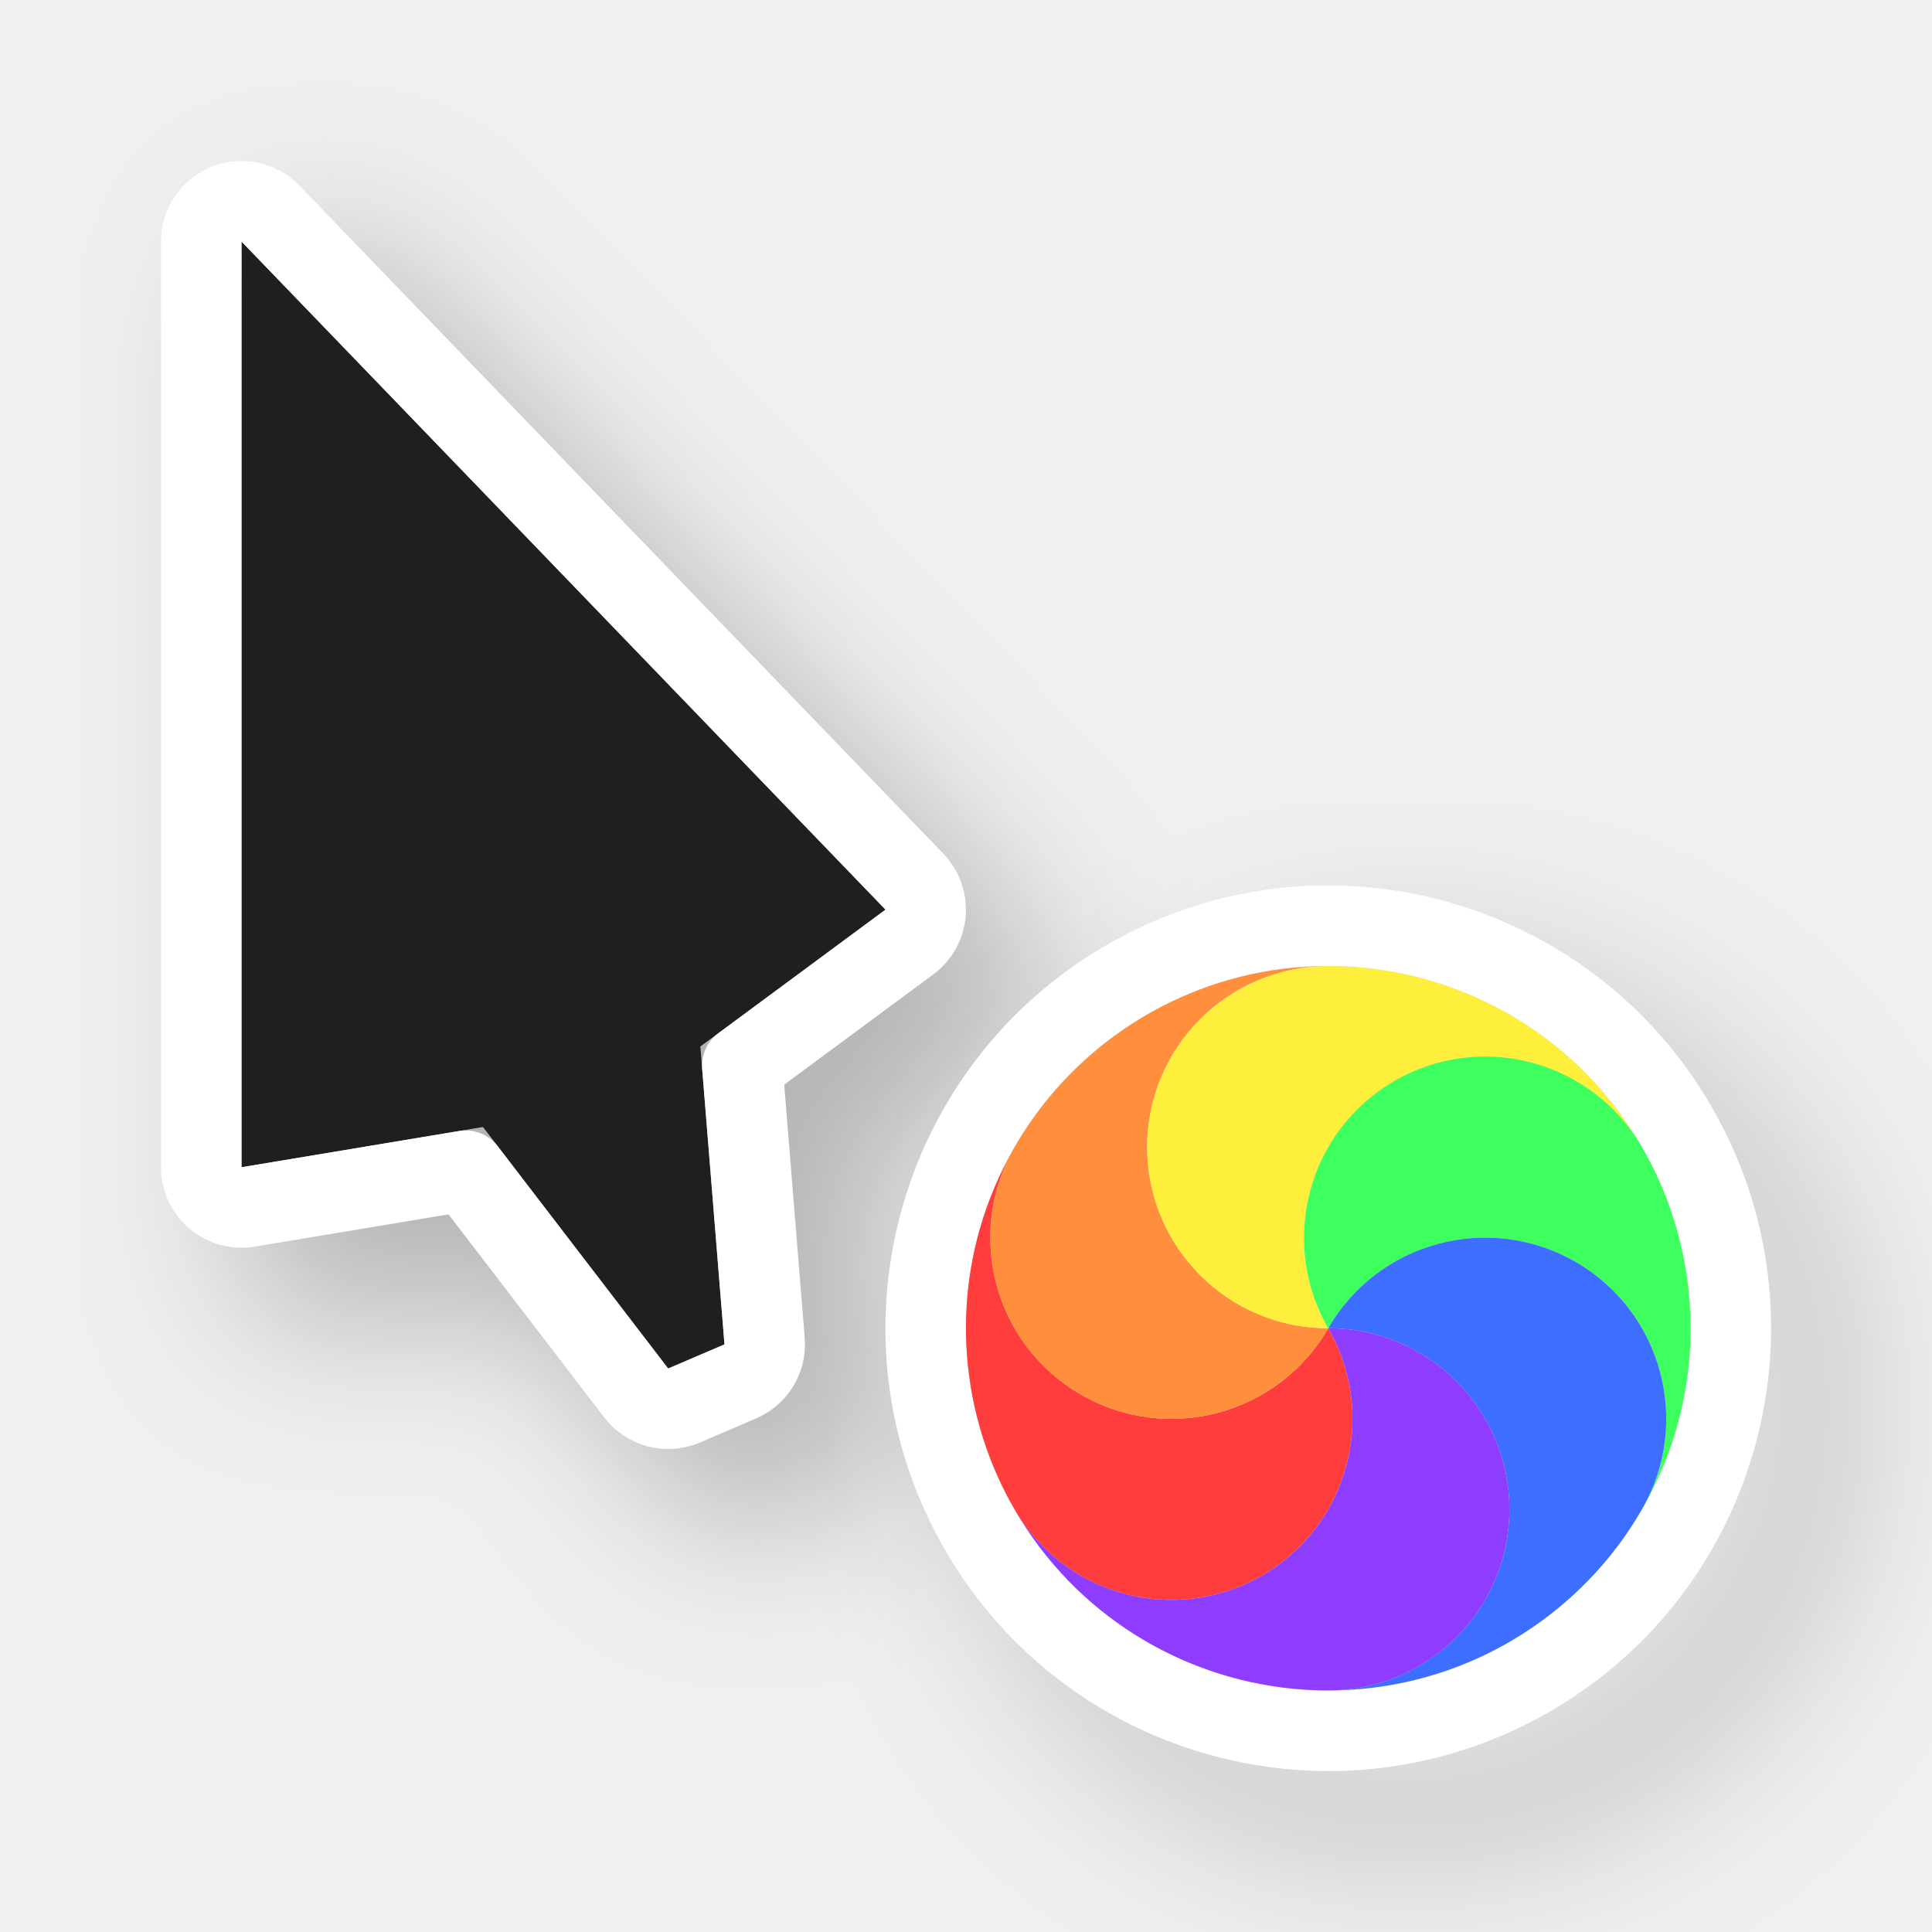
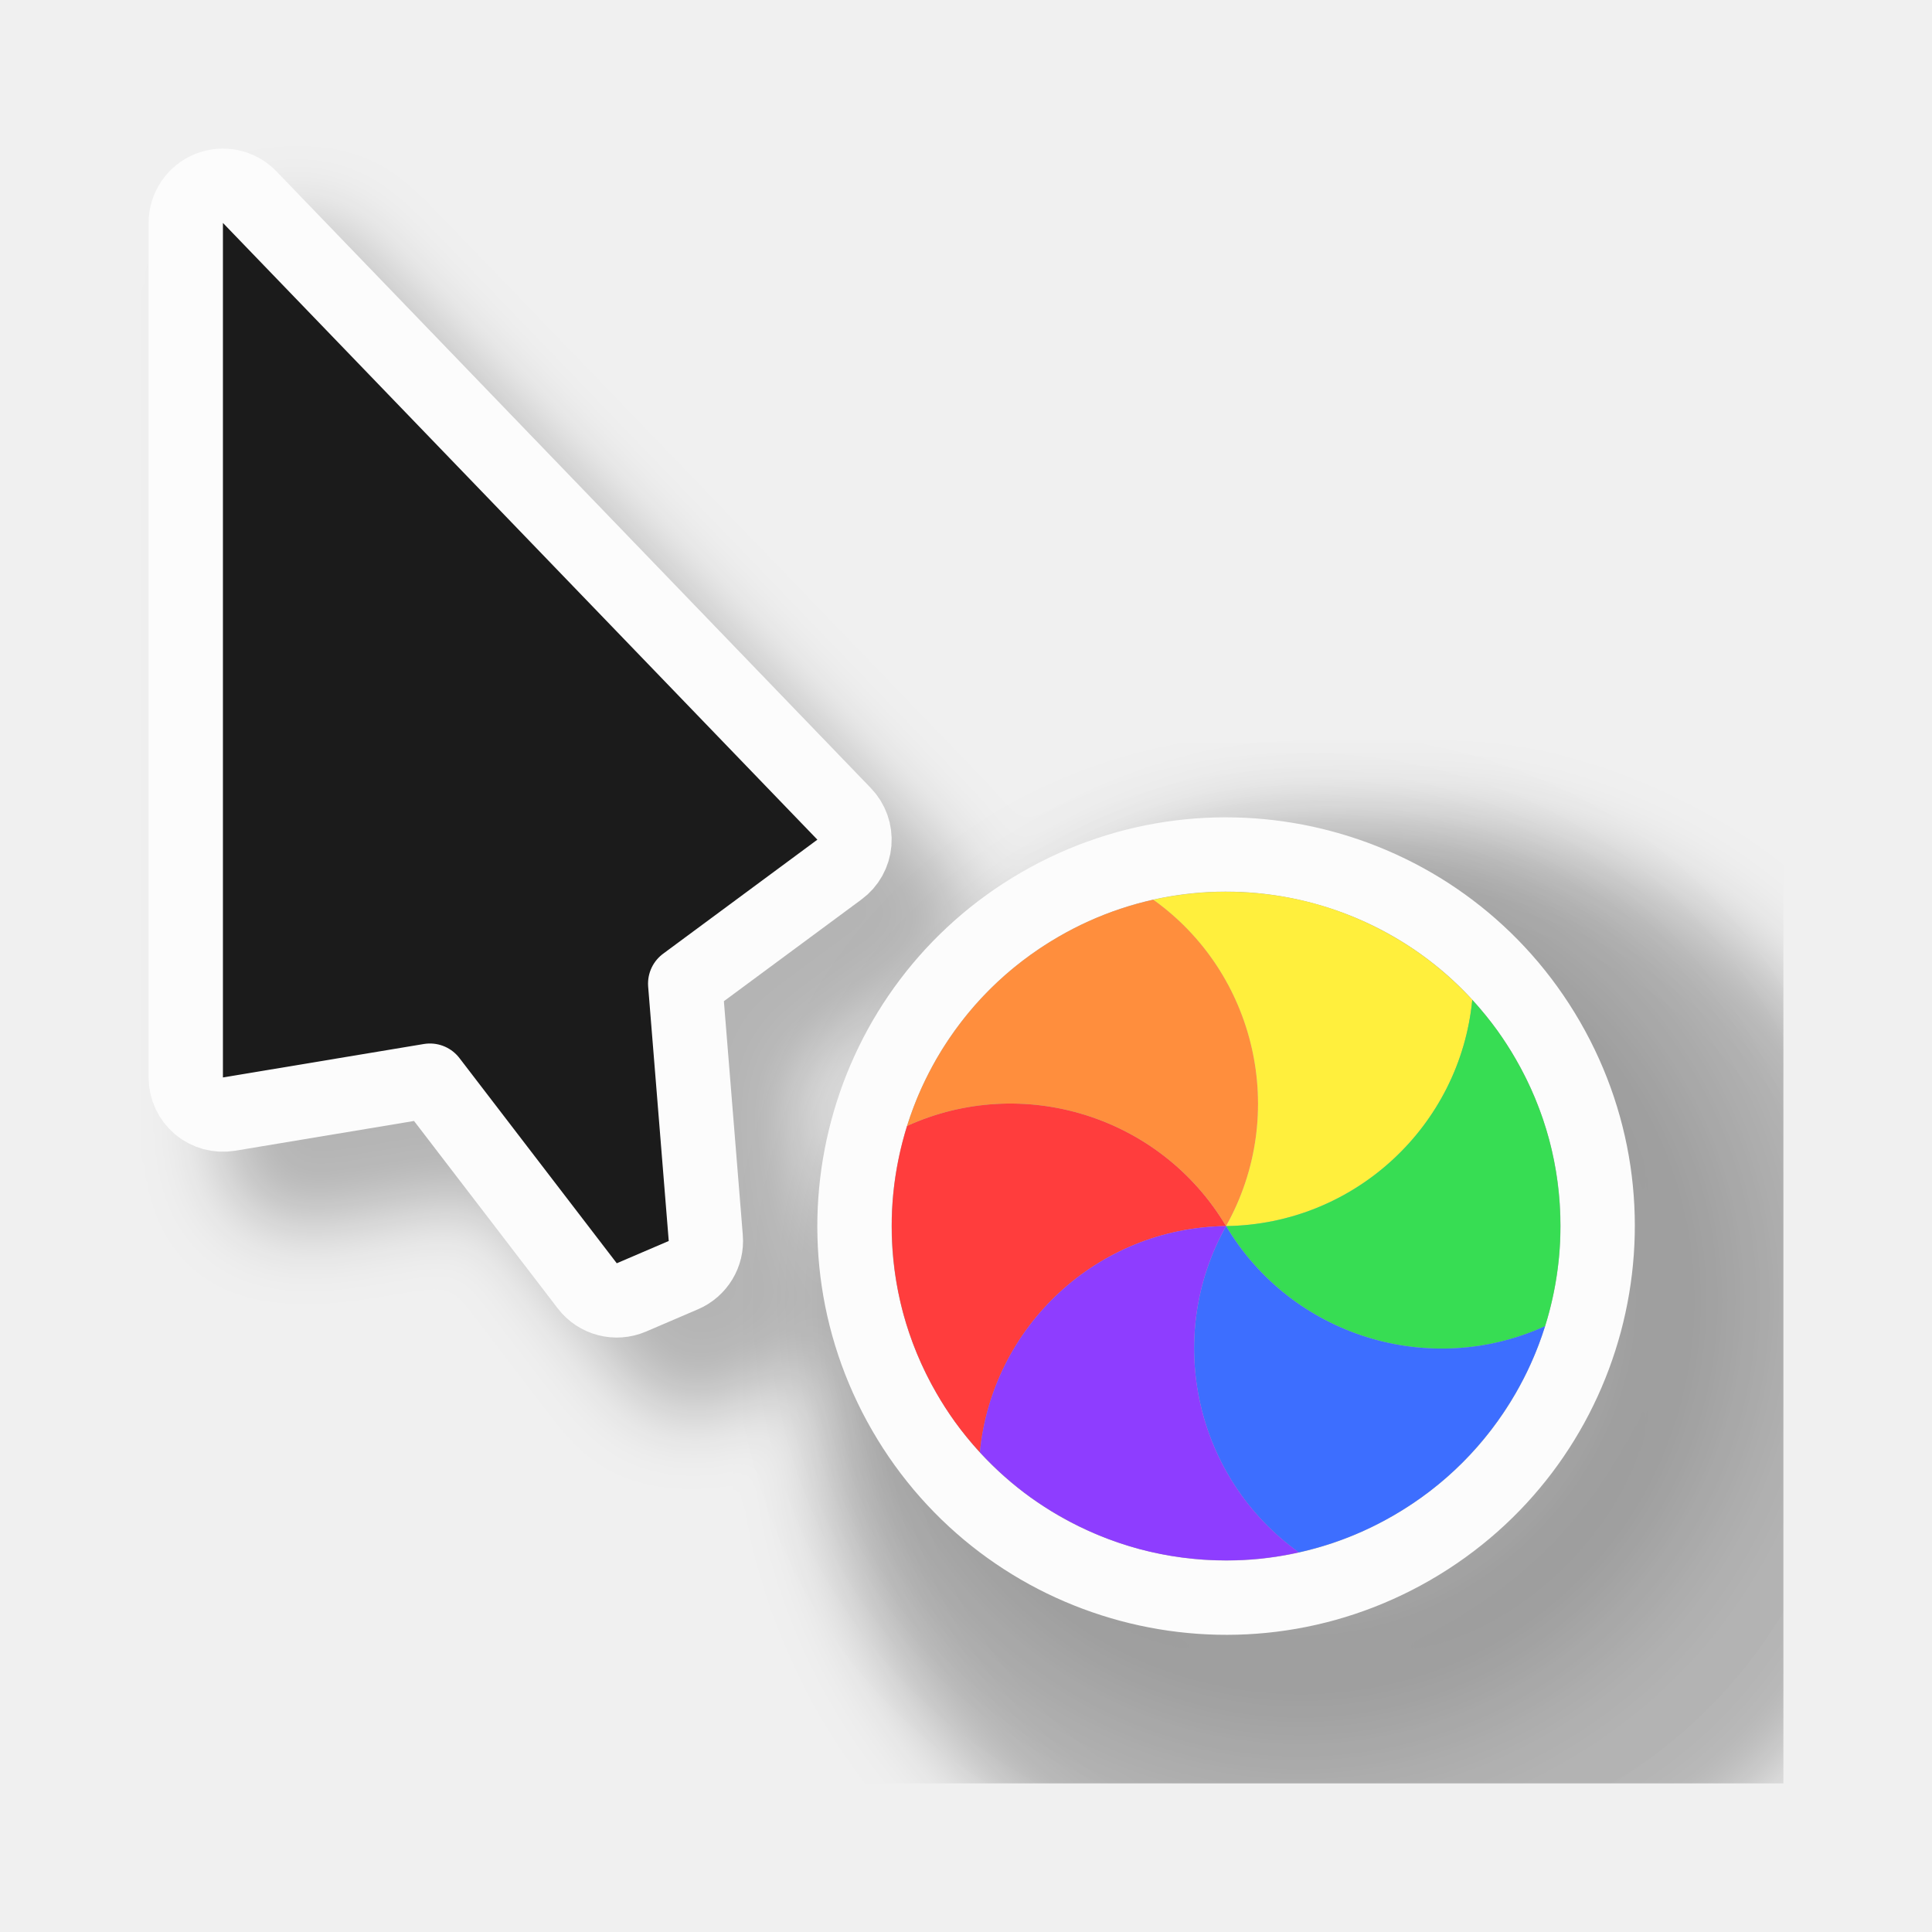
- <svg xmlns="http://www.w3.org/2000/svg" width="24" height="24" viewBox="0 0 24 24" fill="none">
-   <g clip-path="url(#clip0_105_1274)">
-     <g filter="url(#filter0_d_105_1274)">
-       <path d="M11 11.3L3 3L3 14.5L6 14L8.3 17L9 16.7L8.7 13L11 11.3Z" fill="#1F1F1F" />
-       <path d="M11.36 10.953C11.46 11.057 11.51 11.198 11.498 11.342C11.486 11.485 11.413 11.617 11.297 11.702L9.221 13.237L9.498 16.66C9.516 16.874 9.394 17.075 9.197 17.16L8.497 17.46C8.287 17.55 8.042 17.486 7.903 17.304L5.786 14.543L3.082 14.993C2.937 15.017 2.789 14.976 2.677 14.882C2.565 14.787 2.5 14.647 2.5 14.5V3C2.5 2.796 2.624 2.613 2.813 2.536C3.002 2.46 3.218 2.506 3.36 2.653L11.36 10.953Z" stroke="white" stroke-linejoin="round" />
+ <svg xmlns="http://www.w3.org/2000/svg" width="26" height="26" viewBox="0 0 26 26" fill="none">
+   <g clip-path="url(#clip0_173_1949)" filter="url(#filter0_d_173_1949)">
+     <path d="M11.36 10.953C11.46 11.057 11.51 11.198 11.498 11.342C11.486 11.485 11.413 11.617 11.297 11.702L9.221 13.237L9.498 16.66C9.516 16.874 9.394 17.075 9.197 17.16L8.497 17.46C8.287 17.55 8.042 17.486 7.903 17.304L5.786 14.543L3.082 14.993C2.937 15.017 2.789 14.976 2.677 14.882C2.565 14.787 2.5 14.647 2.5 14.5V3C2.5 2.796 2.624 2.613 2.813 2.536C3.002 2.46 3.218 2.506 3.36 2.653L11.36 10.953Z" fill="#1B1B1B" stroke="#FCFCFC" stroke-linejoin="round" />
+     <g filter="url(#filter1_d_173_1949)">
+       <circle cx="16.5" cy="16.5" r="5" transform="rotate(-120 16.5 16.5)" stroke="#FCFCFC" stroke-linejoin="round" />
    </g>
-     <g filter="url(#filter1_d_105_1274)">
-       <circle cx="16.5" cy="16.5" r="5" transform="rotate(-120 16.5 16.5)" stroke="white" stroke-linejoin="round" />
-     </g>
-     <path d="M15.676 19.573C14.6 20.195 13.224 19.826 12.603 18.75C12.527 18.619 12.459 18.485 12.397 18.35C11.824 17.076 11.851 15.553 12.603 14.251C11.982 15.327 12.35 16.703 13.427 17.324C14.503 17.945 15.879 17.576 16.5 16.5C17.121 17.576 16.752 18.952 15.676 19.573Z" fill="#FF3D3D" />
-     <path d="M13.427 17.324C12.35 16.703 11.982 15.327 12.603 14.251C12.679 14.119 12.761 13.993 12.847 13.873C13.664 12.739 14.996 12.001 16.5 12.001C15.258 12.001 14.25 13.008 14.25 14.251C14.25 15.493 15.257 16.5 16.5 16.5C15.879 17.576 14.503 17.945 13.427 17.324Z" fill="#FF8E3D" />
-     <path d="M14.25 14.25C14.25 13.008 15.258 12.001 16.5 12.001C16.652 12.001 16.802 12.008 16.95 12.023C18.34 12.163 19.645 12.947 20.397 14.25C19.776 13.174 18.4 12.805 17.324 13.427C16.248 14.048 15.879 15.424 16.5 16.5C15.257 16.5 14.25 15.493 14.25 14.25Z" fill="#FFEF3D" />
-     <path d="M17.324 13.427C18.4 12.806 19.776 13.174 20.397 14.25C20.473 14.381 20.541 14.515 20.603 14.65C21.176 15.925 21.149 17.447 20.397 18.75C21.018 17.673 20.649 16.297 19.573 15.676C18.497 15.055 17.121 15.424 16.5 16.5C15.879 15.424 16.248 14.048 17.324 13.427Z" fill="#3DFF5D" />
-     <path d="M19.573 15.676C20.649 16.297 21.018 17.673 20.397 18.749C20.321 18.881 20.239 19.007 20.153 19.128C19.336 20.261 18.004 20.999 16.5 20.999C17.742 20.999 18.75 19.992 18.75 18.75C18.75 17.507 17.743 16.5 16.5 16.5C17.121 15.424 18.497 15.055 19.573 15.676Z" fill="#3D6EFF" />
-     <path d="M18.75 18.75C18.75 19.992 17.742 20.999 16.5 20.999C16.348 20.999 16.198 20.992 16.05 20.977C14.66 20.837 13.355 20.052 12.603 18.75C13.224 19.826 14.6 20.195 15.676 19.573C16.752 18.952 17.121 17.576 16.5 16.5C17.743 16.5 18.75 17.507 18.75 18.75Z" fill="#8E3DFF" />
+     <path d="M13.187 19.544C13.066 19.412 12.952 19.273 12.847 19.128C12.761 19.007 12.679 18.881 12.604 18.75C12.402 18.401 12.253 18.036 12.153 17.665C12.054 17.293 12.001 16.903 12.001 16.5C12.001 16.348 12.008 16.198 12.023 16.051C12.054 15.745 12.116 15.444 12.207 15.152C13.757 14.448 15.615 15.012 16.5 16.5C14.768 16.523 13.351 17.85 13.187 19.544Z" fill="#FF3D3D" />
+     <path d="M12.207 15.152C12.261 14.982 12.324 14.814 12.398 14.65C12.459 14.515 12.528 14.382 12.603 14.25C12.805 13.902 13.046 13.59 13.318 13.318C13.59 13.046 13.902 12.805 14.25 12.604C14.382 12.528 14.515 12.459 14.651 12.398C14.93 12.272 15.222 12.175 15.521 12.108C16.906 13.098 17.346 14.989 16.5 16.5C15.614 15.012 13.757 14.448 12.207 15.152Z" fill="#FF8E3D" />
+     <path d="M15.521 12.108C15.695 12.069 15.872 12.041 16.051 12.023C16.198 12.008 16.348 12.001 16.5 12.001C16.903 12.001 17.293 12.054 17.665 12.153C18.036 12.253 18.401 12.402 18.75 12.604C18.881 12.679 19.007 12.761 19.128 12.847C19.377 13.027 19.606 13.231 19.814 13.456C19.649 15.15 18.232 16.477 16.5 16.5C17.346 14.989 16.905 13.098 15.521 12.108Z" fill="#FFEF3D" />
+     <path d="M19.813 13.456C19.934 13.588 20.048 13.727 20.153 13.872C20.239 13.993 20.321 14.119 20.396 14.25C20.598 14.599 20.747 14.964 20.847 15.335C20.946 15.707 20.999 16.097 20.999 16.5C20.999 16.652 20.992 16.801 20.977 16.949C20.946 17.255 20.884 17.556 20.793 17.848C19.243 18.552 17.385 17.988 16.5 16.5C18.232 16.477 19.649 15.15 19.813 13.456Z" fill="#37DD53" />
+     <path d="M20.793 17.847C20.739 18.018 20.676 18.186 20.602 18.349C20.541 18.485 20.472 18.618 20.397 18.749C20.195 19.098 19.954 19.41 19.682 19.682C19.41 19.954 19.099 20.195 18.75 20.396C18.618 20.472 18.485 20.541 18.349 20.602C18.07 20.728 17.778 20.825 17.479 20.891C16.095 19.902 15.654 18.011 16.5 16.5C17.386 17.988 19.244 18.552 20.793 17.847Z" fill="#3D6EFF" />
+     <path d="M17.48 20.891C17.305 20.93 17.128 20.959 16.949 20.977C16.802 20.992 16.652 20.999 16.5 20.999C16.097 20.999 15.707 20.946 15.335 20.847C14.964 20.747 14.599 20.598 14.25 20.396C14.119 20.321 13.993 20.239 13.872 20.153C13.623 19.973 13.394 19.769 13.187 19.544C13.351 17.85 14.768 16.522 16.5 16.5C15.654 18.011 16.095 19.902 17.48 20.891Z" fill="#8E3DFF" />
  </g>
  <defs>
-     <filter id="filter0_d_105_1274" x="1" y="1" width="14" height="20" filterUnits="userSpaceOnUse" color-interpolation-filters="sRGB">
+     <filter id="filter0_d_173_1949" x="0" y="0" width="26" height="26" filterUnits="userSpaceOnUse" color-interpolation-filters="sRGB">
+       <feFlood flood-opacity="0" result="BackgroundImageFix" />
+       <feColorMatrix in="SourceAlpha" type="matrix" values="0 0 0 0 0 0 0 0 0 0 0 0 0 0 0 0 0 0 127 0" result="hardAlpha" />
+       <feOffset dx="1" dy="1" />
+       <feGaussianBlur stdDeviation="0.5" />
+       <feColorMatrix type="matrix" values="0 0 0 0 0 0 0 0 0 0 0 0 0 0 0 0 0 0 0.25 0" />
+       <feBlend mode="normal" in2="BackgroundImageFix" result="effect1_dropShadow_173_1949" />
+       <feBlend mode="normal" in="SourceGraphic" in2="effect1_dropShadow_173_1949" result="shape" />
+     </filter>
+     <filter id="filter1_d_173_1949" x="9.999" y="9.999" width="15.002" height="15.002" filterUnits="userSpaceOnUse" color-interpolation-filters="sRGB">
      <feFlood flood-opacity="0" result="BackgroundImageFix" />
      <feColorMatrix in="SourceAlpha" type="matrix" values="0 0 0 0 0 0 0 0 0 0 0 0 0 0 0 0 0 0 127 0" result="hardAlpha" />
      <feOffset dx="1" dy="1" />
      <feGaussianBlur stdDeviation="1" />
-       <feColorMatrix type="matrix" values="0 0 0 0 0 0 0 0 0 0 0 0 0 0 0 0 0 0 0.25 0" />
-       <feBlend mode="normal" in2="BackgroundImageFix" result="effect1_dropShadow_105_1274" />
-       <feBlend mode="normal" in="SourceGraphic" in2="effect1_dropShadow_105_1274" result="shape" />
+       <feColorMatrix type="matrix" values="0 0 0 0 0 0 0 0 0 0 0 0 0 0 0 0 0 0 0.3 0" />
+       <feBlend mode="normal" in2="BackgroundImageFix" result="effect1_dropShadow_173_1949" />
+       <feBlend mode="normal" in="SourceGraphic" in2="effect1_dropShadow_173_1949" result="shape" />
    </filter>
-     <filter id="filter1_d_105_1274" x="9.999" y="9.999" width="15.002" height="15.002" filterUnits="userSpaceOnUse" color-interpolation-filters="sRGB">
-       <feFlood flood-opacity="0" result="BackgroundImageFix" />
-       <feColorMatrix in="SourceAlpha" type="matrix" values="0 0 0 0 0 0 0 0 0 0 0 0 0 0 0 0 0 0 127 0" result="hardAlpha" />
-       <feOffset dx="1" dy="1" />
-       <feGaussianBlur stdDeviation="1" />
-       <feColorMatrix type="matrix" values="0 0 0 0 0 0 0 0 0 0 0 0 0 0 0 0 0 0 0.25 0" />
-       <feBlend mode="normal" in2="BackgroundImageFix" result="effect1_dropShadow_105_1274" />
-       <feBlend mode="normal" in="SourceGraphic" in2="effect1_dropShadow_105_1274" result="shape" />
-     </filter>
-     <clipPath id="clip0_105_1274">
+     <clipPath id="clip0_173_1949">
      <rect width="24" height="24" fill="white" />
    </clipPath>
  </defs>
</svg>
